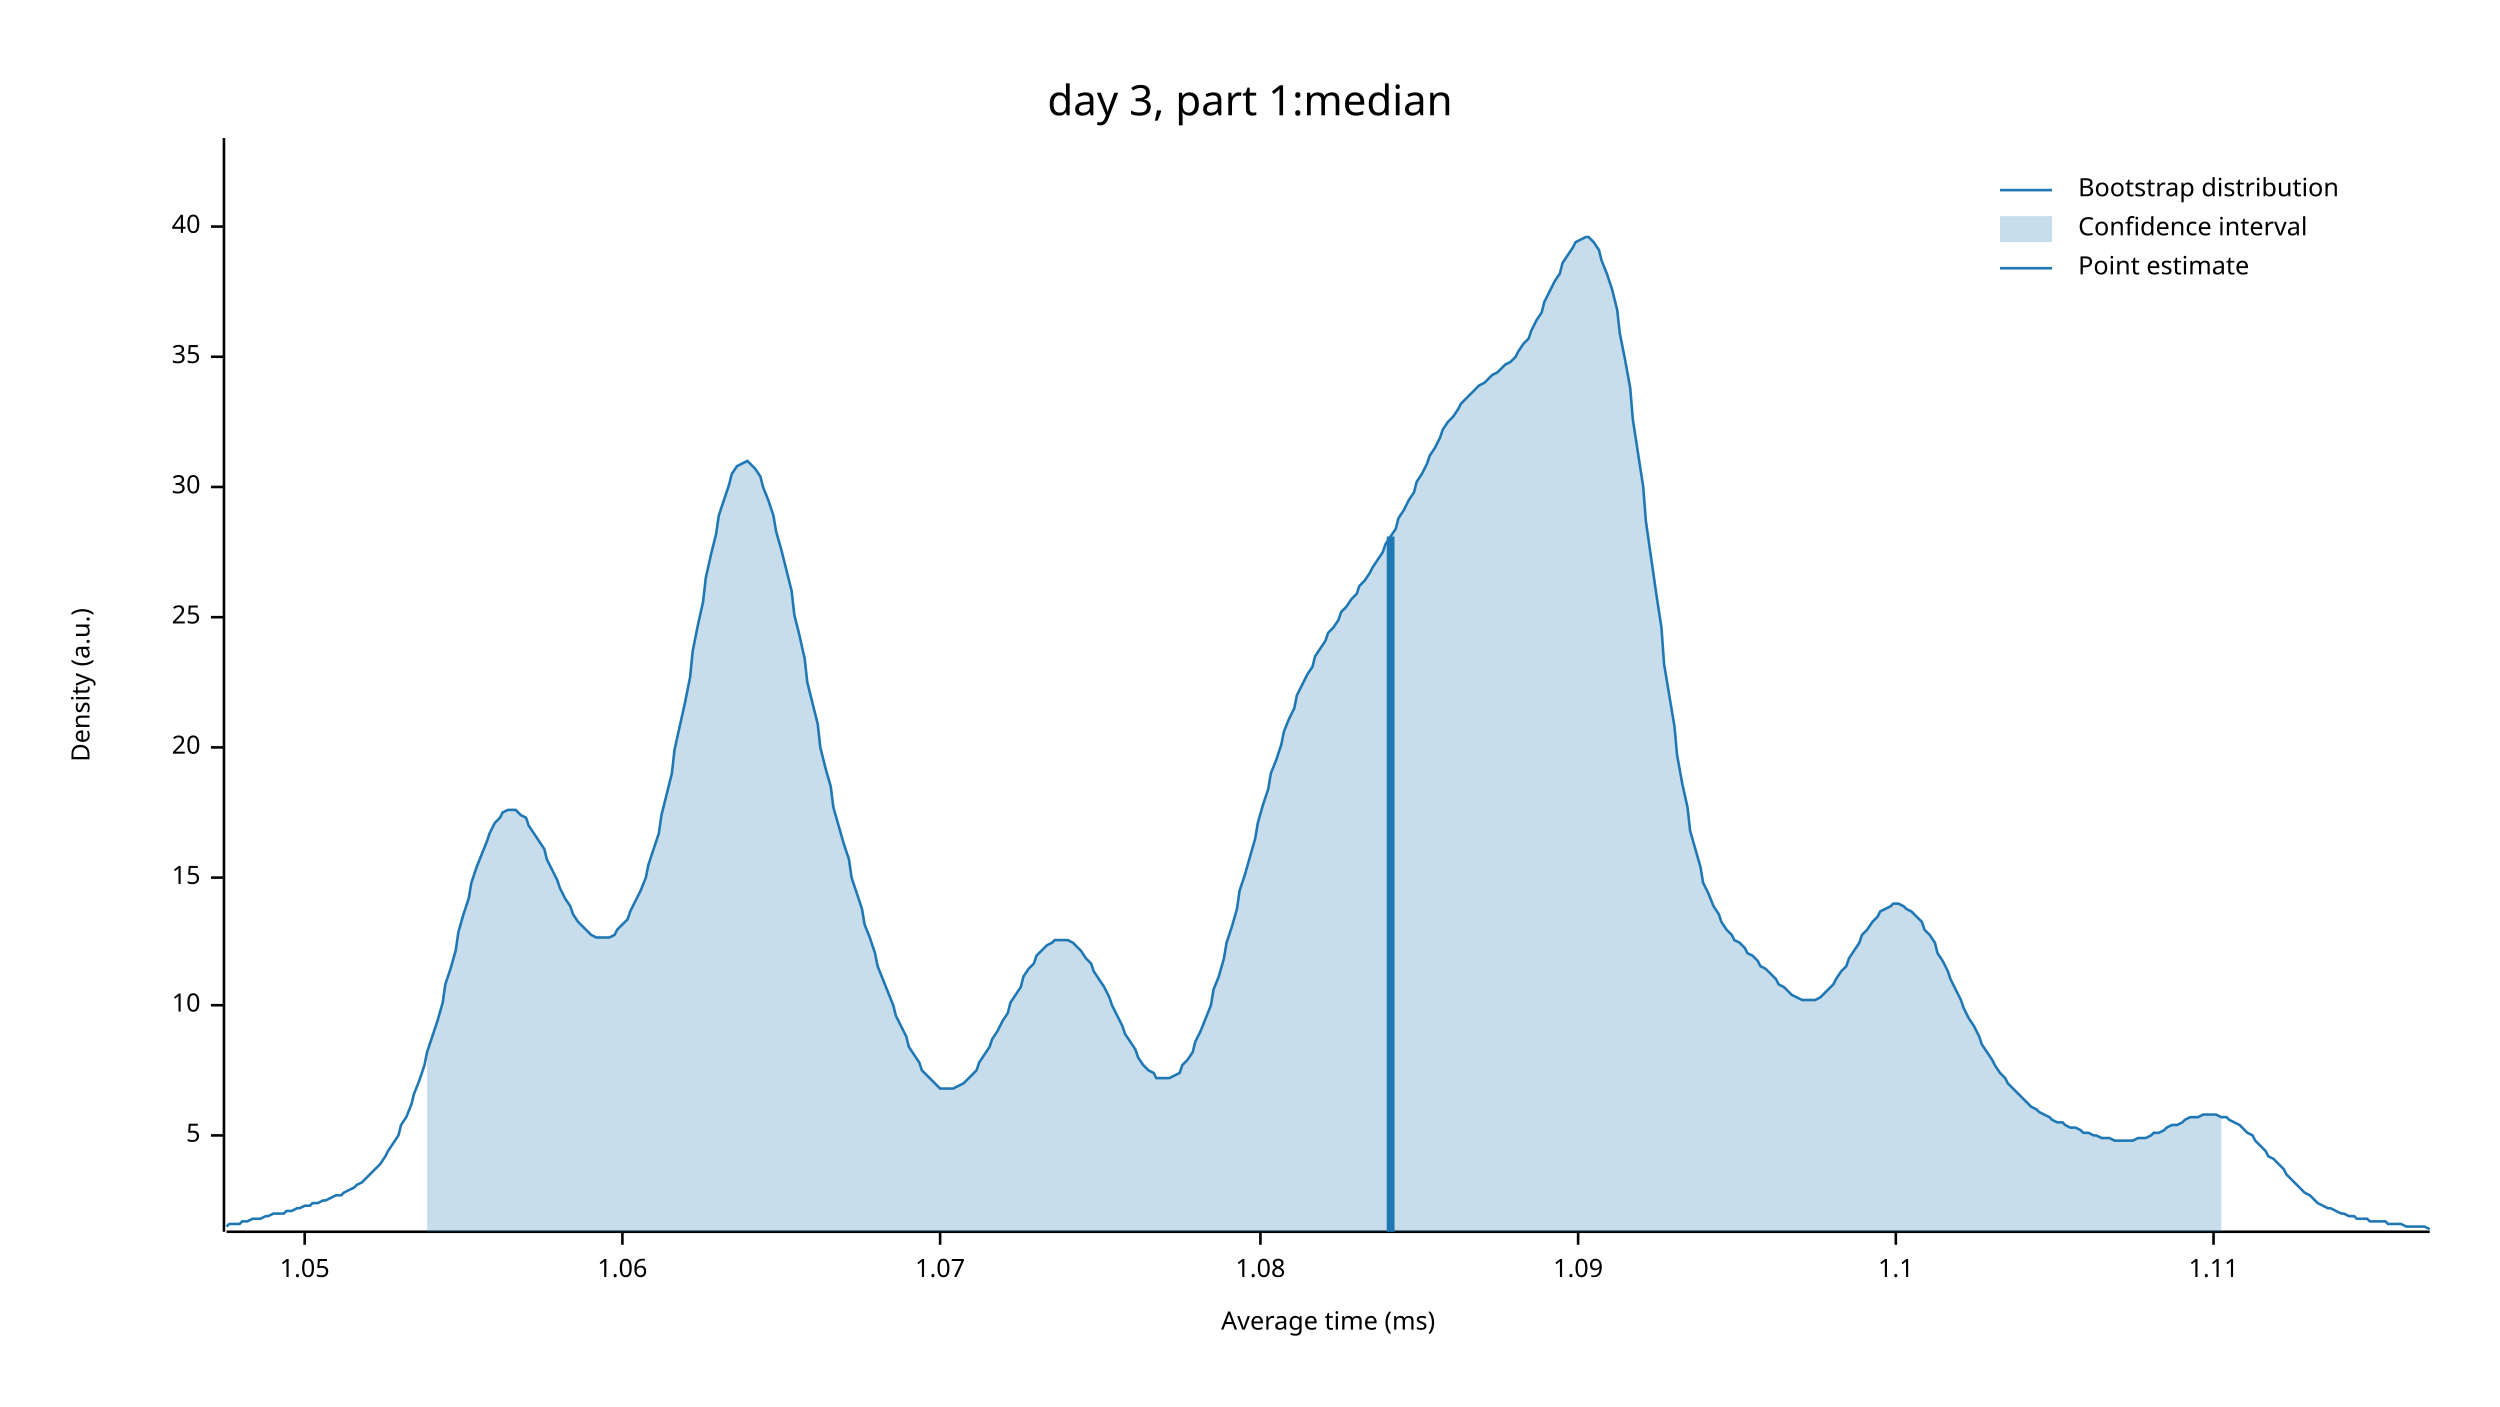
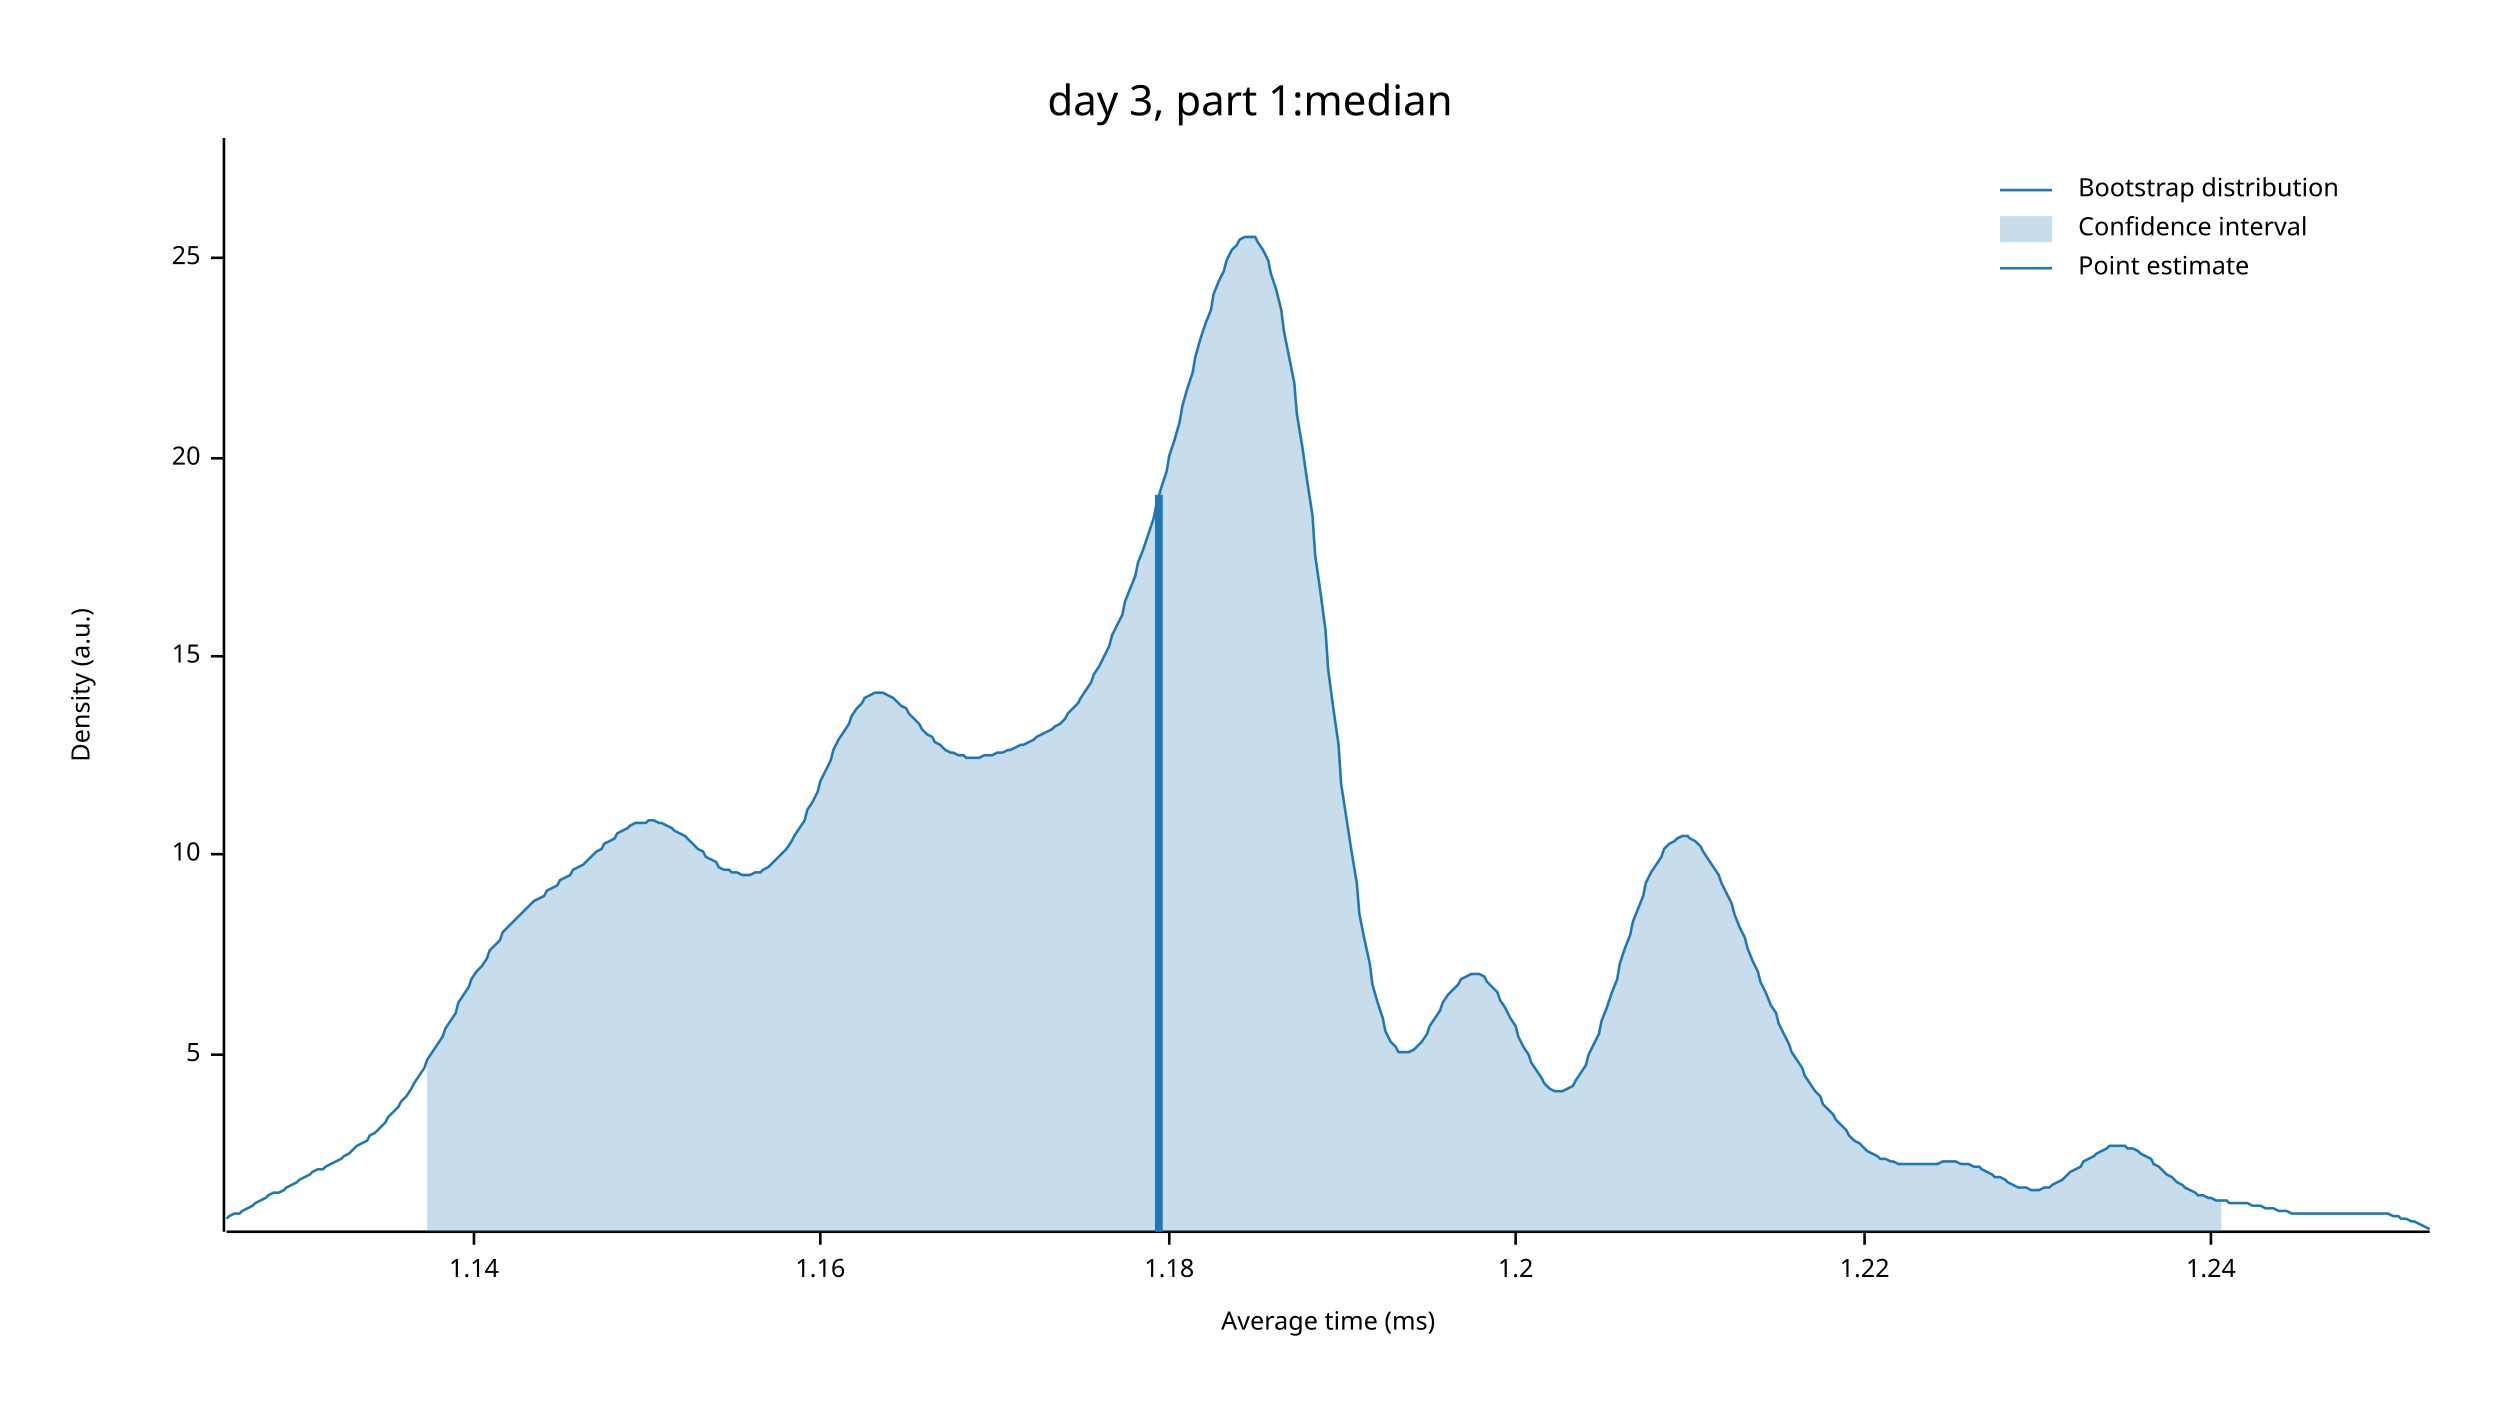
<svg xmlns="http://www.w3.org/2000/svg" width="960" height="540" viewBox="0 0 960 540">
  <text x="480" y="32" dy="0.76em" text-anchor="middle" font-family="sans-serif" font-size="16.129" opacity="1" fill="#000000">
day 3, part 1:median
</text>
  <text x="27" y="263" dy="0.76em" text-anchor="middle" font-family="sans-serif" font-size="9.677" opacity="1" fill="#000000" transform="rotate(270, 27, 263)">
Density (a.u.)
</text>
  <text x="510" y="513" dy="-0.5ex" text-anchor="middle" font-family="sans-serif" font-size="9.677" opacity="1" fill="#000000">
Average time (ms)
</text>
  <polyline fill="none" opacity="1" stroke="#000000" stroke-width="1" points="86,53 86,473 " />
-   <text x="77" y="436" dy="0.5ex" text-anchor="end" font-family="sans-serif" font-size="9.677" opacity="1" fill="#000000">
+   <text x="77" y="405" dy="0.5ex" text-anchor="end" font-family="sans-serif" font-size="9.677" opacity="1" fill="#000000">
5
</text>
-   <polyline fill="none" opacity="1" stroke="#000000" stroke-width="1" points="81,436 86,436 " />
-   <text x="77" y="386" dy="0.5ex" text-anchor="end" font-family="sans-serif" font-size="9.677" opacity="1" fill="#000000">
+   <polyline fill="none" opacity="1" stroke="#000000" stroke-width="1" points="81,405 86,405 " />
+   <text x="77" y="328" dy="0.5ex" text-anchor="end" font-family="sans-serif" font-size="9.677" opacity="1" fill="#000000">
10
</text>
-   <polyline fill="none" opacity="1" stroke="#000000" stroke-width="1" points="81,386 86,386 " />
-   <text x="77" y="337" dy="0.5ex" text-anchor="end" font-family="sans-serif" font-size="9.677" opacity="1" fill="#000000">
+   <polyline fill="none" opacity="1" stroke="#000000" stroke-width="1" points="81,328 86,328 " />
+   <text x="77" y="252" dy="0.5ex" text-anchor="end" font-family="sans-serif" font-size="9.677" opacity="1" fill="#000000">
15
</text>
-   <polyline fill="none" opacity="1" stroke="#000000" stroke-width="1" points="81,337 86,337 " />
-   <text x="77" y="287" dy="0.5ex" text-anchor="end" font-family="sans-serif" font-size="9.677" opacity="1" fill="#000000">
+   <polyline fill="none" opacity="1" stroke="#000000" stroke-width="1" points="81,252 86,252 " />
+   <text x="77" y="176" dy="0.5ex" text-anchor="end" font-family="sans-serif" font-size="9.677" opacity="1" fill="#000000">
20
</text>
-   <polyline fill="none" opacity="1" stroke="#000000" stroke-width="1" points="81,287 86,287 " />
-   <text x="77" y="237" dy="0.5ex" text-anchor="end" font-family="sans-serif" font-size="9.677" opacity="1" fill="#000000">
+   <polyline fill="none" opacity="1" stroke="#000000" stroke-width="1" points="81,176 86,176 " />
+   <text x="77" y="99" dy="0.5ex" text-anchor="end" font-family="sans-serif" font-size="9.677" opacity="1" fill="#000000">
25
</text>
-   <polyline fill="none" opacity="1" stroke="#000000" stroke-width="1" points="81,237 86,237 " />
-   <text x="77" y="187" dy="0.5ex" text-anchor="end" font-family="sans-serif" font-size="9.677" opacity="1" fill="#000000">
- 30
+   <polyline fill="none" opacity="1" stroke="#000000" stroke-width="1" points="81,99 86,99 " />
+   <polyline fill="none" opacity="1" stroke="#000000" stroke-width="1" points="87,473 933,473 " />
+   <text x="182" y="483" dy="0.76em" text-anchor="middle" font-family="sans-serif" font-size="9.677" opacity="1" fill="#000000">
+ 1.14
</text>
-   <polyline fill="none" opacity="1" stroke="#000000" stroke-width="1" points="81,187 86,187 " />
-   <text x="77" y="137" dy="0.5ex" text-anchor="end" font-family="sans-serif" font-size="9.677" opacity="1" fill="#000000">
- 35
+   <polyline fill="none" opacity="1" stroke="#000000" stroke-width="1" points="182,473 182,478 " />
+   <text x="315" y="483" dy="0.76em" text-anchor="middle" font-family="sans-serif" font-size="9.677" opacity="1" fill="#000000">
+ 1.16
</text>
-   <polyline fill="none" opacity="1" stroke="#000000" stroke-width="1" points="81,137 86,137 " />
-   <text x="77" y="87" dy="0.5ex" text-anchor="end" font-family="sans-serif" font-size="9.677" opacity="1" fill="#000000">
- 40
+   <polyline fill="none" opacity="1" stroke="#000000" stroke-width="1" points="315,473 315,478 " />
+   <text x="449" y="483" dy="0.76em" text-anchor="middle" font-family="sans-serif" font-size="9.677" opacity="1" fill="#000000">
+ 1.18
</text>
-   <polyline fill="none" opacity="1" stroke="#000000" stroke-width="1" points="81,87 86,87 " />
-   <polyline fill="none" opacity="1" stroke="#000000" stroke-width="1" points="87,473 933,473 " />
-   <text x="117" y="483" dy="0.76em" text-anchor="middle" font-family="sans-serif" font-size="9.677" opacity="1" fill="#000000">
- 1.05
+   <polyline fill="none" opacity="1" stroke="#000000" stroke-width="1" points="449,473 449,478 " />
+   <text x="582" y="483" dy="0.76em" text-anchor="middle" font-family="sans-serif" font-size="9.677" opacity="1" fill="#000000">
+ 1.2
</text>
-   <polyline fill="none" opacity="1" stroke="#000000" stroke-width="1" points="117,473 117,478 " />
-   <text x="239" y="483" dy="0.76em" text-anchor="middle" font-family="sans-serif" font-size="9.677" opacity="1" fill="#000000">
- 1.06
+   <polyline fill="none" opacity="1" stroke="#000000" stroke-width="1" points="582,473 582,478 " />
+   <text x="716" y="483" dy="0.76em" text-anchor="middle" font-family="sans-serif" font-size="9.677" opacity="1" fill="#000000">
+ 1.22
</text>
-   <polyline fill="none" opacity="1" stroke="#000000" stroke-width="1" points="239,473 239,478 " />
-   <text x="361" y="483" dy="0.76em" text-anchor="middle" font-family="sans-serif" font-size="9.677" opacity="1" fill="#000000">
- 1.07
+   <polyline fill="none" opacity="1" stroke="#000000" stroke-width="1" points="716,473 716,478 " />
+   <text x="849" y="483" dy="0.76em" text-anchor="middle" font-family="sans-serif" font-size="9.677" opacity="1" fill="#000000">
+ 1.24
</text>
-   <polyline fill="none" opacity="1" stroke="#000000" stroke-width="1" points="361,473 361,478 " />
-   <text x="484" y="483" dy="0.76em" text-anchor="middle" font-family="sans-serif" font-size="9.677" opacity="1" fill="#000000">
- 1.08
- </text>
-   <polyline fill="none" opacity="1" stroke="#000000" stroke-width="1" points="484,473 484,478 " />
-   <text x="606" y="483" dy="0.76em" text-anchor="middle" font-family="sans-serif" font-size="9.677" opacity="1" fill="#000000">
- 1.09
- </text>
-   <polyline fill="none" opacity="1" stroke="#000000" stroke-width="1" points="606,473 606,478 " />
-   <text x="728" y="483" dy="0.76em" text-anchor="middle" font-family="sans-serif" font-size="9.677" opacity="1" fill="#000000">
- 1.1
- </text>
-   <polyline fill="none" opacity="1" stroke="#000000" stroke-width="1" points="728,473 728,478 " />
-   <text x="850" y="483" dy="0.76em" text-anchor="middle" font-family="sans-serif" font-size="9.677" opacity="1" fill="#000000">
- 1.11
- </text>
-   <polyline fill="none" opacity="1" stroke="#000000" stroke-width="1" points="850,473 850,478 " />
-   <polyline fill="none" opacity="1" stroke="#1F78B4" stroke-width="1" points="87,471 88,470 90,470 92,470 93,469 95,469 97,468 98,468 100,468 102,467 103,467 105,466 107,466 109,466 110,465 112,465 114,464 115,464 117,463 119,463 120,462 122,462 124,461 125,461 127,460 129,459 131,459 132,458 134,457 136,456 137,455 139,454 141,452 142,451 144,449 146,447 148,444 149,442 151,439 153,436 154,432 156,429 158,424 159,420 161,415 163,409 164,404 166,398 168,392 170,385 171,378 173,372 175,365 176,358 178,351 180,345 181,339 183,333 185,328 187,323 188,320 190,316 192,314 193,312 195,311 197,311 198,311 200,313 202,314 203,317 205,320 207,323 209,326 210,330 212,334 214,338 215,341 217,345 219,348 220,351 222,354 224,356 226,358 227,359 229,360 231,360 232,360 234,360 236,359 237,357 239,355 241,353 242,350 244,346 246,342 248,337 249,332 251,326 253,320 254,313 256,305 258,297 259,288 261,279 263,270 265,260 266,250 268,240 270,231 271,222 273,213 275,205 276,198 278,192 280,186 281,182 283,179 285,178 287,177 288,178 290,180 292,183 293,187 295,192 297,198 298,204 300,211 302,219 304,227 305,236 307,244 309,253 310,262 312,270 314,278 315,287 317,295 319,302 320,310 322,317 324,324 326,330 327,337 329,343 331,349 332,355 334,360 336,366 337,371 339,376 341,381 343,386 344,390 346,394 348,398 349,402 351,405 353,408 354,411 356,413 358,415 359,416 361,418 363,418 365,418 366,418 368,417 370,416 371,415 373,413 375,411 376,408 378,405 380,402 381,399 383,396 385,392 387,389 388,385 390,382 392,379 393,375 395,372 397,370 398,367 400,365 402,363 404,362 405,361 407,361 409,361 410,361 412,362 414,364 415,365 417,368 419,370 420,373 422,376 424,379 426,383 427,386 429,390 431,394 432,397 434,400 436,403 437,406 439,409 441,411 443,412 444,414 446,414 448,414 449,414 451,413 453,412 454,409 456,407 458,404 459,400 461,396 463,391 465,386 466,380 468,375 470,368 471,362 473,356 475,349 476,342 478,336 480,329 482,322 483,316 485,309 487,303 488,297 490,292 492,286 493,281 495,276 497,272 498,267 500,263 502,259 504,256 505,252 507,249 509,246 510,243 512,241 514,238 515,235 517,233 519,230 521,228 522,225 524,223 526,220 527,218 529,215 531,212 532,209 534,206 536,203 537,199 539,196 541,192 543,189 544,185 546,182 548,178 549,175 551,172 553,168 554,165 556,162 558,160 560,157 561,155 563,153 565,151 566,150 568,148 570,147 571,146 573,144 575,143 576,142 578,140 580,139 582,137 583,135 585,132 587,130 588,127 590,123 592,120 593,116 595,112 597,108 599,105 600,101 602,98 604,95 605,93 607,92 609,91 610,91 612,93 614,96 615,100 617,105 619,111 621,119 622,128 624,138 626,149 627,161 629,174 631,187 632,200 634,214 636,228 638,241 639,255 641,267 643,279 644,290 646,301 648,310 649,319 651,326 653,333 654,339 656,343 658,348 660,351 661,354 663,357 665,359 666,361 668,362 670,364 671,366 673,367 675,369 676,371 678,372 680,374 682,376 683,378 685,379 687,381 688,382 690,383 692,384 693,384 695,384 697,384 699,383 700,382 702,380 704,378 705,376 707,373 709,371 710,368 712,365 714,362 715,359 717,357 719,354 721,352 722,350 724,349 726,348 727,347 729,347 731,348 732,349 734,350 736,352 738,354 739,357 741,359 743,362 744,366 746,369 748,373 749,376 751,380 753,384 754,387 756,391 758,394 760,398 761,401 763,404 765,407 766,409 768,412 770,414 771,416 773,418 775,420 777,422 778,423 780,425 782,426 783,427 785,428 787,429 788,430 790,431 792,431 793,432 795,433 797,433 799,434 800,435 802,435 804,436 805,436 807,437 809,437 810,437 812,438 814,438 816,438 817,438 819,438 821,437 822,437 824,437 826,436 827,435 829,435 831,434 832,433 834,432 836,432 838,431 839,430 841,429 843,429 844,429 846,428 848,428 849,428 851,428 853,429 855,429 856,430 858,431 860,432 861,433 863,435 865,436 866,438 868,440 870,442 871,444 873,445 875,447 877,449 878,451 880,453 882,455 883,456 885,458 887,459 888,460 890,462 892,463 894,464 895,464 897,465 899,466 900,466 902,467 904,467 905,468 907,468 909,468 910,469 912,469 914,469 916,469 917,470 919,470 921,470 922,470 924,471 926,471 927,471 929,471 931,471 933,472 " />
-   <polygon opacity="0.25" fill="#1F78B4" points="164,404 166,398 168,392 170,385 171,378 173,372 175,365 176,358 178,351 180,345 181,339 183,333 185,328 187,323 188,320 190,316 192,314 193,312 195,311 197,311 198,311 200,313 202,314 203,317 205,320 207,323 209,326 210,330 212,334 214,338 215,341 217,345 219,348 220,351 222,354 224,356 226,358 227,359 229,360 231,360 232,360 234,360 236,359 237,357 239,355 241,353 242,350 244,346 246,342 248,337 249,332 251,326 253,320 254,313 256,305 258,297 259,288 261,279 263,270 265,260 266,250 268,240 270,231 271,222 273,213 275,205 276,198 278,192 280,186 281,182 283,179 285,178 287,177 288,178 290,180 292,183 293,187 295,192 297,198 298,204 300,211 302,219 304,227 305,236 307,244 309,253 310,262 312,270 314,278 315,287 317,295 319,302 320,310 322,317 324,324 326,330 327,337 329,343 331,349 332,355 334,360 336,366 337,371 339,376 341,381 343,386 344,390 346,394 348,398 349,402 351,405 353,408 354,411 356,413 358,415 359,416 361,418 363,418 365,418 366,418 368,417 370,416 371,415 373,413 375,411 376,408 378,405 380,402 381,399 383,396 385,392 387,389 388,385 390,382 392,379 393,375 395,372 397,370 398,367 400,365 402,363 404,362 405,361 407,361 409,361 410,361 412,362 414,364 415,365 417,368 419,370 420,373 422,376 424,379 426,383 427,386 429,390 431,394 432,397 434,400 436,403 437,406 439,409 441,411 443,412 444,414 446,414 448,414 449,414 451,413 453,412 454,409 456,407 458,404 459,400 461,396 463,391 465,386 466,380 468,375 470,368 471,362 473,356 475,349 476,342 478,336 480,329 482,322 483,316 485,309 487,303 488,297 490,292 492,286 493,281 495,276 497,272 498,267 500,263 502,259 504,256 505,252 507,249 509,246 510,243 512,241 514,238 515,235 517,233 519,230 521,228 522,225 524,223 526,220 527,218 529,215 531,212 532,209 534,206 536,203 537,199 539,196 541,192 543,189 544,185 546,182 548,178 549,175 551,172 553,168 554,165 556,162 558,160 560,157 561,155 563,153 565,151 566,150 568,148 570,147 571,146 573,144 575,143 576,142 578,140 580,139 582,137 583,135 585,132 587,130 588,127 590,123 592,120 593,116 595,112 597,108 599,105 600,101 602,98 604,95 605,93 607,92 609,91 610,91 612,93 614,96 615,100 617,105 619,111 621,119 622,128 624,138 626,149 627,161 629,174 631,187 632,200 634,214 636,228 638,241 639,255 641,267 643,279 644,290 646,301 648,310 649,319 651,326 653,333 654,339 656,343 658,348 660,351 661,354 663,357 665,359 666,361 668,362 670,364 671,366 673,367 675,369 676,371 678,372 680,374 682,376 683,378 685,379 687,381 688,382 690,383 692,384 693,384 695,384 697,384 699,383 700,382 702,380 704,378 705,376 707,373 709,371 710,368 712,365 714,362 715,359 717,357 719,354 721,352 722,350 724,349 726,348 727,347 729,347 731,348 732,349 734,350 736,352 738,354 739,357 741,359 743,362 744,366 746,369 748,373 749,376 751,380 753,384 754,387 756,391 758,394 760,398 761,401 763,404 765,407 766,409 768,412 770,414 771,416 773,418 775,420 777,422 778,423 780,425 782,426 783,427 785,428 787,429 788,430 790,431 792,431 793,432 795,433 797,433 799,434 800,435 802,435 804,436 805,436 807,437 809,437 810,437 812,438 814,438 816,438 817,438 819,438 821,437 822,437 824,437 826,436 827,435 829,435 831,434 832,433 834,432 836,432 838,431 839,430 841,429 843,429 844,429 846,428 848,428 849,428 851,428 853,429 853,473 164,473 " />
-   <polyline fill="none" opacity="1" stroke="#1F78B4" stroke-width="3" points="534,473 534,206 " />
+   <polyline fill="none" opacity="1" stroke="#000000" stroke-width="1" points="849,473 849,478 " />
+   <polyline fill="none" opacity="1" stroke="#1F78B4" stroke-width="1" points="87,468 88,467 90,466 92,466 93,465 95,464 97,463 98,462 100,461 102,460 103,459 105,458 107,458 109,457 110,456 112,455 114,454 115,453 117,452 119,451 120,450 122,449 124,449 125,448 127,447 129,446 131,445 132,444 134,443 136,441 137,440 139,439 141,438 142,436 144,435 146,433 148,431 149,429 151,427 153,425 154,423 156,421 158,418 159,416 161,413 163,410 164,407 166,404 168,401 170,398 171,395 173,392 175,389 176,385 178,382 180,379 181,376 183,373 185,371 187,368 188,365 190,363 192,361 193,358 195,356 197,354 198,353 200,351 202,349 203,348 205,346 207,345 209,344 210,342 212,341 214,340 215,338 217,337 219,336 220,334 222,333 224,332 226,330 227,329 229,327 231,326 232,324 234,323 236,322 237,320 239,319 241,318 242,317 244,316 246,316 248,316 249,315 251,315 253,316 254,316 256,317 258,318 259,319 261,320 263,321 265,323 266,324 268,326 270,327 271,329 273,330 275,331 276,333 278,334 280,334 281,335 283,335 285,336 287,336 288,336 290,335 292,335 293,334 295,333 297,331 298,330 300,328 302,326 304,323 305,321 307,318 309,315 310,311 312,308 314,304 315,300 317,296 319,292 320,288 322,284 324,281 326,278 327,275 329,272 331,270 332,268 334,267 336,266 337,266 339,266 341,267 343,268 344,269 346,271 348,272 349,274 351,276 353,278 354,280 356,282 358,283 359,285 361,286 363,288 365,289 366,289 368,290 370,290 371,291 373,291 375,291 376,291 378,290 380,290 381,290 383,289 385,289 387,288 388,288 390,287 392,286 393,286 395,285 397,284 398,283 400,282 402,281 404,280 405,279 407,278 409,276 410,274 412,272 414,270 415,268 417,265 419,262 420,259 422,256 424,252 426,248 427,244 429,240 431,236 432,231 434,226 436,221 437,216 439,211 441,205 443,199 444,194 446,187 448,181 449,175 451,169 453,162 454,156 456,149 458,143 459,137 461,130 463,124 465,119 466,113 468,108 470,104 471,100 473,96 475,94 476,92 478,91 480,91 482,91 483,93 485,96 487,100 488,105 490,111 492,119 493,127 495,137 497,147 498,159 500,171 502,185 504,198 505,213 507,227 509,242 510,257 512,272 514,286 515,301 517,314 519,327 521,339 522,351 524,361 526,370 527,378 529,385 531,391 532,396 534,400 536,402 537,404 539,404 541,404 543,403 544,402 546,400 548,397 549,394 551,391 553,388 554,385 556,382 558,380 560,378 561,376 563,375 565,374 566,374 568,374 570,375 571,377 573,379 575,381 576,384 578,387 580,391 582,394 583,398 585,402 587,405 588,408 590,411 592,414 593,416 595,418 597,419 599,419 600,419 602,418 604,417 605,415 607,412 609,409 610,405 612,401 614,397 615,392 617,387 619,381 621,376 622,370 624,364 626,359 627,354 629,349 631,344 632,339 634,335 636,332 638,329 639,326 641,324 643,323 644,322 646,321 648,321 649,322 651,323 653,325 654,327 656,330 658,333 660,336 661,339 663,343 665,347 666,351 668,356 670,360 671,364 673,369 675,373 676,377 678,381 680,386 682,389 683,393 685,397 687,401 688,404 690,407 692,410 693,413 695,416 697,419 699,421 700,424 702,426 704,428 705,430 707,432 709,434 710,436 712,438 714,439 715,440 717,442 719,443 721,444 722,445 724,445 726,446 727,446 729,447 731,447 732,447 734,447 736,447 738,447 739,447 741,447 743,447 744,447 746,446 748,446 749,446 751,446 753,447 754,447 756,447 758,448 760,448 761,449 763,450 765,451 766,452 768,452 770,453 771,454 773,455 775,456 777,456 778,456 780,457 782,457 783,457 785,456 787,456 788,455 790,454 792,453 793,452 795,450 797,449 799,448 800,446 802,445 804,444 805,443 807,442 809,441 810,440 812,440 814,440 816,440 817,441 819,441 821,442 822,443 824,444 826,445 827,447 829,448 831,450 832,451 834,452 836,454 838,455 839,456 841,457 843,458 844,459 846,459 848,460 849,460 851,461 853,461 855,461 856,462 858,462 860,462 861,462 863,462 865,463 866,463 868,463 870,464 871,464 873,464 875,465 877,465 878,465 880,466 882,466 883,466 885,466 887,466 888,466 890,466 892,466 894,466 895,466 897,466 899,466 900,466 902,466 904,466 905,466 907,466 909,466 910,466 912,466 914,466 916,466 917,466 919,467 921,467 922,468 924,468 926,469 927,469 929,470 931,471 933,472 " />
+   <polygon opacity="0.25" fill="#1F78B4" points="164,407 166,404 168,401 170,398 171,395 173,392 175,389 176,385 178,382 180,379 181,376 183,373 185,371 187,368 188,365 190,363 192,361 193,358 195,356 197,354 198,353 200,351 202,349 203,348 205,346 207,345 209,344 210,342 212,341 214,340 215,338 217,337 219,336 220,334 222,333 224,332 226,330 227,329 229,327 231,326 232,324 234,323 236,322 237,320 239,319 241,318 242,317 244,316 246,316 248,316 249,315 251,315 253,316 254,316 256,317 258,318 259,319 261,320 263,321 265,323 266,324 268,326 270,327 271,329 273,330 275,331 276,333 278,334 280,334 281,335 283,335 285,336 287,336 288,336 290,335 292,335 293,334 295,333 297,331 298,330 300,328 302,326 304,323 305,321 307,318 309,315 310,311 312,308 314,304 315,300 317,296 319,292 320,288 322,284 324,281 326,278 327,275 329,272 331,270 332,268 334,267 336,266 337,266 339,266 341,267 343,268 344,269 346,271 348,272 349,274 351,276 353,278 354,280 356,282 358,283 359,285 361,286 363,288 365,289 366,289 368,290 370,290 371,291 373,291 375,291 376,291 378,290 380,290 381,290 383,289 385,289 387,288 388,288 390,287 392,286 393,286 395,285 397,284 398,283 400,282 402,281 404,280 405,279 407,278 409,276 410,274 412,272 414,270 415,268 417,265 419,262 420,259 422,256 424,252 426,248 427,244 429,240 431,236 432,231 434,226 436,221 437,216 439,211 441,205 443,199 444,194 446,187 448,181 449,175 451,169 453,162 454,156 456,149 458,143 459,137 461,130 463,124 465,119 466,113 468,108 470,104 471,100 473,96 475,94 476,92 478,91 480,91 482,91 483,93 485,96 487,100 488,105 490,111 492,119 493,127 495,137 497,147 498,159 500,171 502,185 504,198 505,213 507,227 509,242 510,257 512,272 514,286 515,301 517,314 519,327 521,339 522,351 524,361 526,370 527,378 529,385 531,391 532,396 534,400 536,402 537,404 539,404 541,404 543,403 544,402 546,400 548,397 549,394 551,391 553,388 554,385 556,382 558,380 560,378 561,376 563,375 565,374 566,374 568,374 570,375 571,377 573,379 575,381 576,384 578,387 580,391 582,394 583,398 585,402 587,405 588,408 590,411 592,414 593,416 595,418 597,419 599,419 600,419 602,418 604,417 605,415 607,412 609,409 610,405 612,401 614,397 615,392 617,387 619,381 621,376 622,370 624,364 626,359 627,354 629,349 631,344 632,339 634,335 636,332 638,329 639,326 641,324 643,323 644,322 646,321 648,321 649,322 651,323 653,325 654,327 656,330 658,333 660,336 661,339 663,343 665,347 666,351 668,356 670,360 671,364 673,369 675,373 676,377 678,381 680,386 682,389 683,393 685,397 687,401 688,404 690,407 692,410 693,413 695,416 697,419 699,421 700,424 702,426 704,428 705,430 707,432 709,434 710,436 712,438 714,439 715,440 717,442 719,443 721,444 722,445 724,445 726,446 727,446 729,447 731,447 732,447 734,447 736,447 738,447 739,447 741,447 743,447 744,447 746,446 748,446 749,446 751,446 753,447 754,447 756,447 758,448 760,448 761,449 763,450 765,451 766,452 768,452 770,453 771,454 773,455 775,456 777,456 778,456 780,457 782,457 783,457 785,456 787,456 788,455 790,454 792,453 793,452 795,450 797,449 799,448 800,446 802,445 804,444 805,443 807,442 809,441 810,440 812,440 814,440 816,440 817,441 819,441 821,442 822,443 824,444 826,445 827,447 829,448 831,450 832,451 834,452 836,454 838,455 839,456 841,457 843,458 844,459 846,459 848,460 849,460 851,461 853,461 853,473 164,473 " />
+   <polyline fill="none" opacity="1" stroke="#1F78B4" stroke-width="3" points="445,473 445,190 " />
  <text x="798" y="68" dy="0.76em" text-anchor="start" font-family="sans-serif" font-size="9.677" opacity="1" fill="#000000">
Bootstrap distribution
</text>
  <text x="798" y="83" dy="0.76em" text-anchor="start" font-family="sans-serif" font-size="9.677" opacity="1" fill="#000000">
Confidence interval
</text>
  <text x="798" y="98" dy="0.76em" text-anchor="start" font-family="sans-serif" font-size="9.677" opacity="1" fill="#000000">
Point estimate
</text>
  <polyline fill="none" opacity="1" stroke="#1F78B4" stroke-width="1" points="768,73 788,73 " />
  <rect x="768" y="83" width="20" height="10" opacity="0.25" fill="#1F78B4" stroke="none" />
  <polyline fill="none" opacity="1" stroke="#1F78B4" stroke-width="1" points="768,103 788,103 " />
</svg>
